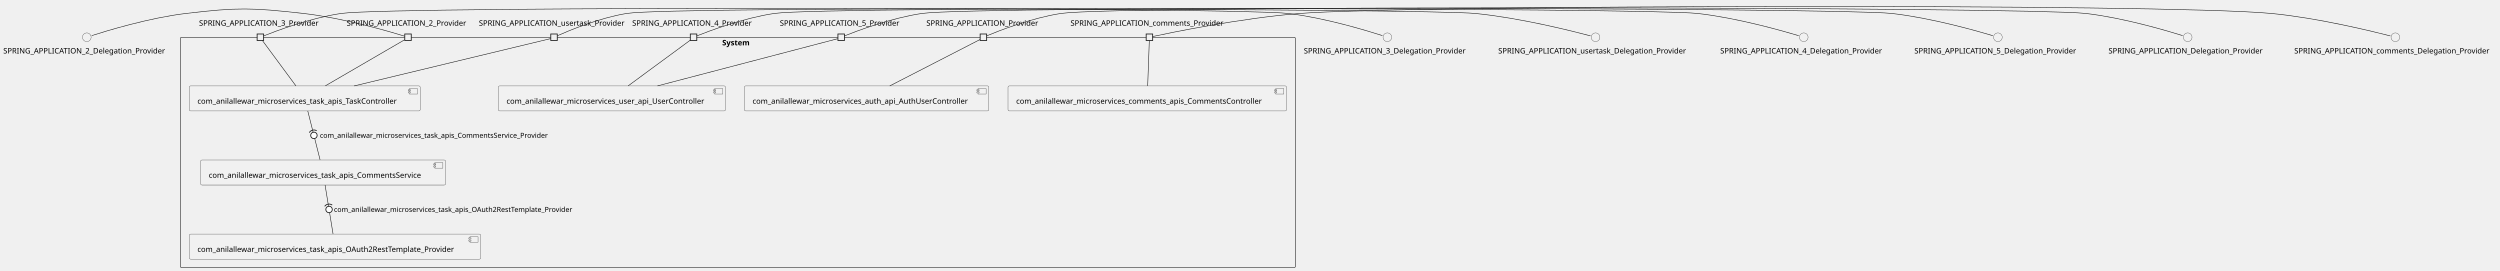
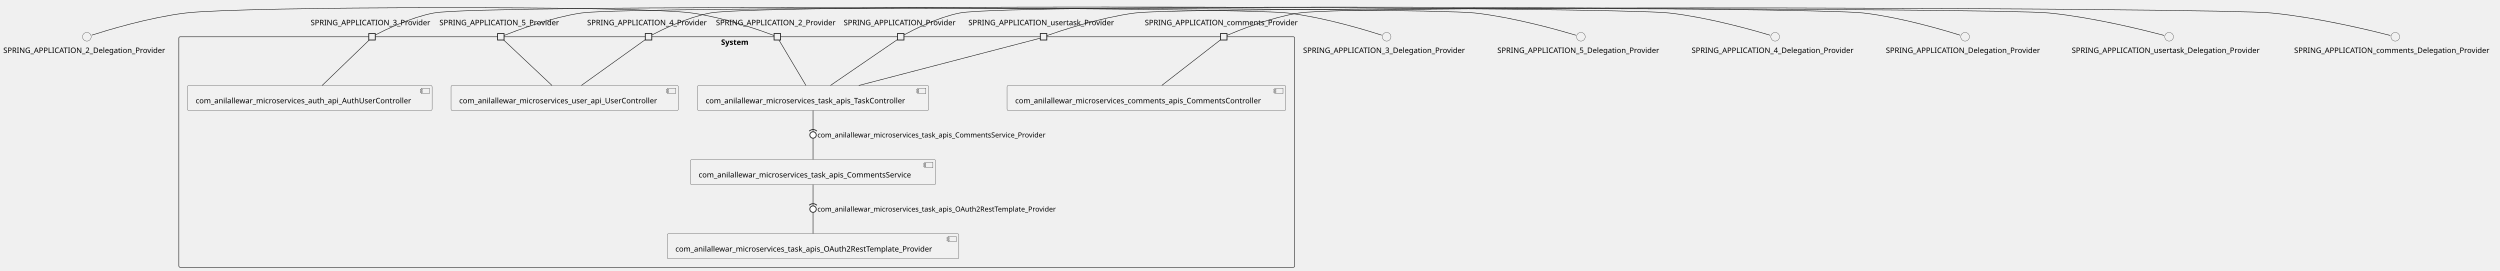
- <svg xmlns="http://www.w3.org/2000/svg" xmlns:xlink="http://www.w3.org/1999/xlink" contentStyleType="text/css" height="500px" preserveAspectRatio="none" style="width:4623px;height:500px;background:#FFFFFF;" version="1.1" viewBox="0 0 4623 500" width="4623px" zoomAndPan="magnify">
+ <svg xmlns="http://www.w3.org/2000/svg" xmlns:xlink="http://www.w3.org/1999/xlink" contentStyleType="text/css" height="499px" preserveAspectRatio="none" style="width:4620px;height:499px;background:#FFFFFF;" version="1.1" viewBox="0 0 4620 499" width="4620px" zoomAndPan="magnify">
  <defs />
  <g>
    <g id="cluster_System">
-       <rect fill="none" height="426" rx="2.5" ry="2.5" style="stroke:#181818;stroke-width:1.0;" width="2062" x="333.5" y="68.87" />
-       <text fill="#000000" font-family="sans-serif" font-size="14" font-weight="bold" lengthAdjust="spacing" textLength="58" x="1335.5" y="83.865">System</text>
+       <rect fill="none" height="426" rx="2.5" ry="2.5" style="stroke:#181818;stroke-width:1.0;" width="2062" x="330.5" y="67.95" />
+       <text fill="#000000" font-family="sans-serif" font-size="14" font-weight="bold" lengthAdjust="spacing" textLength="58" x="1332.5" y="82.945">System</text>
    </g>
    <g id="elem_com_anilallewar_microservices_auth_api_AuthUserController">
-       <a href="anilallewar-microservices-basics-spring-boot.repository#_cHUxiu1xEe68zsgw7mSGvg" target="_top" title="anilallewar-microservices-basics-spring-boot.repository#_cHUxiu1xEe68zsgw7mSGvg" xlink:actuate="onRequest" xlink:href="anilallewar-microservices-basics-spring-boot.repository#_cHUxiu1xEe68zsgw7mSGvg" xlink:show="new" xlink:title="anilallewar-microservices-basics-spring-boot.repository#_cHUxiu1xEe68zsgw7mSGvg" xlink:type="simple">
-         <rect fill="#F1F1F1" height="46.297" rx="2.5" ry="2.5" style="stroke:#181818;stroke-width:0.5;" width="452" x="1376.5" y="158.87" />
-         <rect fill="#F1F1F1" height="10" style="stroke:#181818;stroke-width:0.5;" width="15" x="1808.5" y="163.87" />
-         <rect fill="#F1F1F1" height="2" style="stroke:#181818;stroke-width:0.5;" width="4" x="1806.5" y="165.87" />
-         <rect fill="#F1F1F1" height="2" style="stroke:#181818;stroke-width:0.5;" width="4" x="1806.5" y="169.87" />
-         <text fill="#000000" font-family="sans-serif" font-size="14" lengthAdjust="spacing" textLength="412" x="1391.5" y="191.865">com_anilallewar_microservices_auth_api_AuthUserController</text>
+       <a href="anilallewar-microservices-basics-spring-boot.repository#_SLzxSu46Ee6XHIYtMDRZvw" target="_top" title="anilallewar-microservices-basics-spring-boot.repository#_SLzxSu46Ee6XHIYtMDRZvw" xlink:actuate="onRequest" xlink:href="anilallewar-microservices-basics-spring-boot.repository#_SLzxSu46Ee6XHIYtMDRZvw" xlink:show="new" xlink:title="anilallewar-microservices-basics-spring-boot.repository#_SLzxSu46Ee6XHIYtMDRZvw" xlink:type="simple">
+         <rect fill="#F1F1F1" height="46.297" rx="2.5" ry="2.5" style="stroke:#181818;stroke-width:0.5;" width="452" x="346.5" y="157.95" />
+         <rect fill="#F1F1F1" height="10" style="stroke:#181818;stroke-width:0.5;" width="15" x="778.5" y="162.95" />
+         <rect fill="#F1F1F1" height="2" style="stroke:#181818;stroke-width:0.5;" width="4" x="776.5" y="164.95" />
+         <rect fill="#F1F1F1" height="2" style="stroke:#181818;stroke-width:0.5;" width="4" x="776.5" y="168.95" />
+         <text fill="#000000" font-family="sans-serif" font-size="14" lengthAdjust="spacing" textLength="412" x="361.5" y="190.945">com_anilallewar_microservices_auth_api_AuthUserController</text>
      </a>
    </g>
    <g id="elem_com_anilallewar_microservices_comments_apis_CommentsController">
-       <a href="anilallewar-microservices-basics-spring-boot.repository#_cHUxiu1xEe68zsgw7mSGvg" target="_top" title="anilallewar-microservices-basics-spring-boot.repository#_cHUxiu1xEe68zsgw7mSGvg" xlink:actuate="onRequest" xlink:href="anilallewar-microservices-basics-spring-boot.repository#_cHUxiu1xEe68zsgw7mSGvg" xlink:show="new" xlink:title="anilallewar-microservices-basics-spring-boot.repository#_cHUxiu1xEe68zsgw7mSGvg" xlink:type="simple">
-         <rect fill="#F1F1F1" height="46.297" rx="2.5" ry="2.5" style="stroke:#181818;stroke-width:0.5;" width="515" x="1864" y="158.87" />
-         <rect fill="#F1F1F1" height="10" style="stroke:#181818;stroke-width:0.5;" width="15" x="2359" y="163.87" />
-         <rect fill="#F1F1F1" height="2" style="stroke:#181818;stroke-width:0.5;" width="4" x="2357" y="165.87" />
-         <rect fill="#F1F1F1" height="2" style="stroke:#181818;stroke-width:0.5;" width="4" x="2357" y="169.87" />
-         <text fill="#000000" font-family="sans-serif" font-size="14" lengthAdjust="spacing" textLength="475" x="1879" y="191.865">com_anilallewar_microservices_comments_apis_CommentsController</text>
+       <a href="anilallewar-microservices-basics-spring-boot.repository#_SLzxSu46Ee6XHIYtMDRZvw" target="_top" title="anilallewar-microservices-basics-spring-boot.repository#_SLzxSu46Ee6XHIYtMDRZvw" xlink:actuate="onRequest" xlink:href="anilallewar-microservices-basics-spring-boot.repository#_SLzxSu46Ee6XHIYtMDRZvw" xlink:show="new" xlink:title="anilallewar-microservices-basics-spring-boot.repository#_SLzxSu46Ee6XHIYtMDRZvw" xlink:type="simple">
+         <rect fill="#F1F1F1" height="46.297" rx="2.5" ry="2.5" style="stroke:#181818;stroke-width:0.5;" width="515" x="1861" y="157.95" />
+         <rect fill="#F1F1F1" height="10" style="stroke:#181818;stroke-width:0.5;" width="15" x="2356" y="162.95" />
+         <rect fill="#F1F1F1" height="2" style="stroke:#181818;stroke-width:0.5;" width="4" x="2354" y="164.95" />
+         <rect fill="#F1F1F1" height="2" style="stroke:#181818;stroke-width:0.5;" width="4" x="2354" y="168.95" />
+         <text fill="#000000" font-family="sans-serif" font-size="14" lengthAdjust="spacing" textLength="475" x="1876" y="190.945">com_anilallewar_microservices_comments_apis_CommentsController</text>
      </a>
    </g>
    <g id="elem_com_anilallewar_microservices_task_apis_CommentsService">
-       <a href="anilallewar-microservices-basics-spring-boot.repository#_cHUxiu1xEe68zsgw7mSGvg" target="_top" title="anilallewar-microservices-basics-spring-boot.repository#_cHUxiu1xEe68zsgw7mSGvg" xlink:actuate="onRequest" xlink:href="anilallewar-microservices-basics-spring-boot.repository#_cHUxiu1xEe68zsgw7mSGvg" xlink:show="new" xlink:title="anilallewar-microservices-basics-spring-boot.repository#_cHUxiu1xEe68zsgw7mSGvg" xlink:type="simple">
-         <rect fill="#F1F1F1" height="46.297" rx="2.5" ry="2.5" style="stroke:#181818;stroke-width:0.5;" width="453" x="371" y="295.87" />
-         <rect fill="#F1F1F1" height="10" style="stroke:#181818;stroke-width:0.5;" width="15" x="804" y="300.87" />
-         <rect fill="#F1F1F1" height="2" style="stroke:#181818;stroke-width:0.5;" width="4" x="802" y="302.87" />
-         <rect fill="#F1F1F1" height="2" style="stroke:#181818;stroke-width:0.5;" width="4" x="802" y="306.87" />
-         <text fill="#000000" font-family="sans-serif" font-size="14" lengthAdjust="spacing" textLength="413" x="386" y="328.865">com_anilallewar_microservices_task_apis_CommentsService</text>
+       <a href="anilallewar-microservices-basics-spring-boot.repository#_SLzxSu46Ee6XHIYtMDRZvw" target="_top" title="anilallewar-microservices-basics-spring-boot.repository#_SLzxSu46Ee6XHIYtMDRZvw" xlink:actuate="onRequest" xlink:href="anilallewar-microservices-basics-spring-boot.repository#_SLzxSu46Ee6XHIYtMDRZvw" xlink:show="new" xlink:title="anilallewar-microservices-basics-spring-boot.repository#_SLzxSu46Ee6XHIYtMDRZvw" xlink:type="simple">
+         <rect fill="#F1F1F1" height="46.297" rx="2.5" ry="2.5" style="stroke:#181818;stroke-width:0.5;" width="453" x="1276" y="294.95" />
+         <rect fill="#F1F1F1" height="10" style="stroke:#181818;stroke-width:0.5;" width="15" x="1709" y="299.95" />
+         <rect fill="#F1F1F1" height="2" style="stroke:#181818;stroke-width:0.5;" width="4" x="1707" y="301.95" />
+         <rect fill="#F1F1F1" height="2" style="stroke:#181818;stroke-width:0.5;" width="4" x="1707" y="305.95" />
+         <text fill="#000000" font-family="sans-serif" font-size="14" lengthAdjust="spacing" textLength="413" x="1291" y="327.945">com_anilallewar_microservices_task_apis_CommentsService</text>
      </a>
    </g>
    <g id="elem_com_anilallewar_microservices_task_apis_OAuth2RestTemplate_Provider">
-       <a href="anilallewar-microservices-basics-spring-boot.repository#_cHUxiu1xEe68zsgw7mSGvg" target="_top" title="anilallewar-microservices-basics-spring-boot.repository#_cHUxiu1xEe68zsgw7mSGvg" xlink:actuate="onRequest" xlink:href="anilallewar-microservices-basics-spring-boot.repository#_cHUxiu1xEe68zsgw7mSGvg" xlink:show="new" xlink:title="anilallewar-microservices-basics-spring-boot.repository#_cHUxiu1xEe68zsgw7mSGvg" xlink:type="simple">
-         <rect fill="#F1F1F1" height="46.297" rx="2.5" ry="2.5" style="stroke:#181818;stroke-width:0.5;" width="539" x="350" y="432.87" />
-         <rect fill="#F1F1F1" height="10" style="stroke:#181818;stroke-width:0.5;" width="15" x="869" y="437.87" />
-         <rect fill="#F1F1F1" height="2" style="stroke:#181818;stroke-width:0.5;" width="4" x="867" y="439.87" />
-         <rect fill="#F1F1F1" height="2" style="stroke:#181818;stroke-width:0.5;" width="4" x="867" y="443.87" />
-         <text fill="#000000" font-family="sans-serif" font-size="14" lengthAdjust="spacing" textLength="499" x="365" y="465.865">com_anilallewar_microservices_task_apis_OAuth2RestTemplate_Provider</text>
+       <a href="anilallewar-microservices-basics-spring-boot.repository#_SLzxSu46Ee6XHIYtMDRZvw" target="_top" title="anilallewar-microservices-basics-spring-boot.repository#_SLzxSu46Ee6XHIYtMDRZvw" xlink:actuate="onRequest" xlink:href="anilallewar-microservices-basics-spring-boot.repository#_SLzxSu46Ee6XHIYtMDRZvw" xlink:show="new" xlink:title="anilallewar-microservices-basics-spring-boot.repository#_SLzxSu46Ee6XHIYtMDRZvw" xlink:type="simple">
+         <rect fill="#F1F1F1" height="46.297" rx="2.5" ry="2.5" style="stroke:#181818;stroke-width:0.5;" width="539" x="1233" y="431.95" />
+         <rect fill="#F1F1F1" height="10" style="stroke:#181818;stroke-width:0.5;" width="15" x="1752" y="436.95" />
+         <rect fill="#F1F1F1" height="2" style="stroke:#181818;stroke-width:0.5;" width="4" x="1750" y="438.95" />
+         <rect fill="#F1F1F1" height="2" style="stroke:#181818;stroke-width:0.5;" width="4" x="1750" y="442.95" />
+         <text fill="#000000" font-family="sans-serif" font-size="14" lengthAdjust="spacing" textLength="499" x="1248" y="464.945">com_anilallewar_microservices_task_apis_OAuth2RestTemplate_Provider</text>
      </a>
    </g>
    <g id="elem_com_anilallewar_microservices_task_apis_TaskController">
-       <a href="anilallewar-microservices-basics-spring-boot.repository#_cHUxiu1xEe68zsgw7mSGvg" target="_top" title="anilallewar-microservices-basics-spring-boot.repository#_cHUxiu1xEe68zsgw7mSGvg" xlink:actuate="onRequest" xlink:href="anilallewar-microservices-basics-spring-boot.repository#_cHUxiu1xEe68zsgw7mSGvg" xlink:show="new" xlink:title="anilallewar-microservices-basics-spring-boot.repository#_cHUxiu1xEe68zsgw7mSGvg" xlink:type="simple">
-         <rect fill="#F1F1F1" height="46.297" rx="2.5" ry="2.5" style="stroke:#181818;stroke-width:0.5;" width="427" x="350" y="158.87" />
-         <rect fill="#F1F1F1" height="10" style="stroke:#181818;stroke-width:0.5;" width="15" x="757" y="163.87" />
-         <rect fill="#F1F1F1" height="2" style="stroke:#181818;stroke-width:0.5;" width="4" x="755" y="165.87" />
-         <rect fill="#F1F1F1" height="2" style="stroke:#181818;stroke-width:0.5;" width="4" x="755" y="169.87" />
-         <text fill="#000000" font-family="sans-serif" font-size="14" lengthAdjust="spacing" textLength="387" x="365" y="191.865">com_anilallewar_microservices_task_apis_TaskController</text>
+       <a href="anilallewar-microservices-basics-spring-boot.repository#_SLzxSu46Ee6XHIYtMDRZvw" target="_top" title="anilallewar-microservices-basics-spring-boot.repository#_SLzxSu46Ee6XHIYtMDRZvw" xlink:actuate="onRequest" xlink:href="anilallewar-microservices-basics-spring-boot.repository#_SLzxSu46Ee6XHIYtMDRZvw" xlink:show="new" xlink:title="anilallewar-microservices-basics-spring-boot.repository#_SLzxSu46Ee6XHIYtMDRZvw" xlink:type="simple">
+         <rect fill="#F1F1F1" height="46.297" rx="2.5" ry="2.5" style="stroke:#181818;stroke-width:0.5;" width="427" x="1289" y="157.95" />
+         <rect fill="#F1F1F1" height="10" style="stroke:#181818;stroke-width:0.5;" width="15" x="1696" y="162.95" />
+         <rect fill="#F1F1F1" height="2" style="stroke:#181818;stroke-width:0.5;" width="4" x="1694" y="164.95" />
+         <rect fill="#F1F1F1" height="2" style="stroke:#181818;stroke-width:0.5;" width="4" x="1694" y="168.95" />
+         <text fill="#000000" font-family="sans-serif" font-size="14" lengthAdjust="spacing" textLength="387" x="1304" y="190.945">com_anilallewar_microservices_task_apis_TaskController</text>
      </a>
    </g>
    <g id="elem_com_anilallewar_microservices_user_api_UserController">
-       <a href="anilallewar-microservices-basics-spring-boot.repository#_cHUxiu1xEe68zsgw7mSGvg" target="_top" title="anilallewar-microservices-basics-spring-boot.repository#_cHUxiu1xEe68zsgw7mSGvg" xlink:actuate="onRequest" xlink:href="anilallewar-microservices-basics-spring-boot.repository#_cHUxiu1xEe68zsgw7mSGvg" xlink:show="new" xlink:title="anilallewar-microservices-basics-spring-boot.repository#_cHUxiu1xEe68zsgw7mSGvg" xlink:type="simple">
-         <rect fill="#F1F1F1" height="46.297" rx="2.5" ry="2.5" style="stroke:#181818;stroke-width:0.5;" width="420" x="921.5" y="158.87" />
-         <rect fill="#F1F1F1" height="10" style="stroke:#181818;stroke-width:0.5;" width="15" x="1321.5" y="163.87" />
-         <rect fill="#F1F1F1" height="2" style="stroke:#181818;stroke-width:0.5;" width="4" x="1319.5" y="165.87" />
-         <rect fill="#F1F1F1" height="2" style="stroke:#181818;stroke-width:0.5;" width="4" x="1319.5" y="169.87" />
-         <text fill="#000000" font-family="sans-serif" font-size="14" lengthAdjust="spacing" textLength="380" x="936.5" y="191.865">com_anilallewar_microservices_user_api_UserController</text>
+       <a href="anilallewar-microservices-basics-spring-boot.repository#_SLzxSu46Ee6XHIYtMDRZvw" target="_top" title="anilallewar-microservices-basics-spring-boot.repository#_SLzxSu46Ee6XHIYtMDRZvw" xlink:actuate="onRequest" xlink:href="anilallewar-microservices-basics-spring-boot.repository#_SLzxSu46Ee6XHIYtMDRZvw" xlink:show="new" xlink:title="anilallewar-microservices-basics-spring-boot.repository#_SLzxSu46Ee6XHIYtMDRZvw" xlink:type="simple">
+         <rect fill="#F1F1F1" height="46.297" rx="2.5" ry="2.5" style="stroke:#181818;stroke-width:0.5;" width="420" x="833.5" y="157.95" />
+         <rect fill="#F1F1F1" height="10" style="stroke:#181818;stroke-width:0.5;" width="15" x="1233.5" y="162.95" />
+         <rect fill="#F1F1F1" height="2" style="stroke:#181818;stroke-width:0.5;" width="4" x="1231.5" y="164.95" />
+         <rect fill="#F1F1F1" height="2" style="stroke:#181818;stroke-width:0.5;" width="4" x="1231.5" y="168.95" />
+         <text fill="#000000" font-family="sans-serif" font-size="14" lengthAdjust="spacing" textLength="380" x="848.5" y="190.945">com_anilallewar_microservices_user_api_UserController</text>
      </a>
    </g>
-     <text fill="#000000" font-family="sans-serif" font-size="14" lengthAdjust="spacing" textLength="227" x="641" y="47.568">SPRING_APPLICATION_2_Provider</text>
-     <rect fill="#F1F1F1" height="12" style="stroke:#181818;stroke-width:1.5;" width="12" x="748.5" y="62.87" />
-     <text fill="#000000" font-family="sans-serif" font-size="14" lengthAdjust="spacing" textLength="227" x="368" y="47.568">SPRING_APPLICATION_3_Provider</text>
-     <rect fill="#F1F1F1" height="12" style="stroke:#181818;stroke-width:1.5;" width="12" x="475.5" y="62.87" />
-     <text fill="#000000" font-family="sans-serif" font-size="14" lengthAdjust="spacing" textLength="227" x="1169" y="47.568">SPRING_APPLICATION_4_Provider</text>
-     <rect fill="#F1F1F1" height="12" style="stroke:#181818;stroke-width:1.5;" width="12" x="1276.5" y="62.87" />
-     <text fill="#000000" font-family="sans-serif" font-size="14" lengthAdjust="spacing" textLength="227" x="1442" y="47.568">SPRING_APPLICATION_5_Provider</text>
-     <rect fill="#F1F1F1" height="12" style="stroke:#181818;stroke-width:1.5;" width="12" x="1549.5" y="62.87" />
-     <text fill="#000000" font-family="sans-serif" font-size="14" lengthAdjust="spacing" textLength="211" x="1713" y="47.568">SPRING_APPLICATION_Provider</text>
-     <rect fill="#F1F1F1" height="12" style="stroke:#181818;stroke-width:1.5;" width="12" x="1812.5" y="62.87" />
-     <text fill="#000000" font-family="sans-serif" font-size="14" lengthAdjust="spacing" textLength="292" x="1979.5" y="47.568">SPRING_APPLICATION_comments_Provider</text>
-     <rect fill="#F1F1F1" height="12" style="stroke:#181818;stroke-width:1.5;" width="12" x="2119.5" y="62.87" />
-     <text fill="#000000" font-family="sans-serif" font-size="14" lengthAdjust="spacing" textLength="278" x="885.5" y="47.568">SPRING_APPLICATION_usertask_Provider</text>
-     <rect fill="#F1F1F1" height="12" style="stroke:#181818;stroke-width:1.5;" width="12" x="1018.5" y="62.87" />
+     <text fill="#000000" font-family="sans-serif" font-size="14" lengthAdjust="spacing" textLength="227" x="1323" y="46.648">SPRING_APPLICATION_2_Provider</text>
+     <rect fill="#F1F1F1" height="12" style="stroke:#181818;stroke-width:1.5;" width="12" x="1430.5" y="61.95" />
+     <text fill="#000000" font-family="sans-serif" font-size="14" lengthAdjust="spacing" textLength="227" x="574" y="46.648">SPRING_APPLICATION_3_Provider</text>
+     <rect fill="#F1F1F1" height="12" style="stroke:#181818;stroke-width:1.5;" width="12" x="681.5" y="61.95" />
+     <text fill="#000000" font-family="sans-serif" font-size="14" lengthAdjust="spacing" textLength="227" x="1085" y="46.648">SPRING_APPLICATION_4_Provider</text>
+     <rect fill="#F1F1F1" height="12" style="stroke:#181818;stroke-width:1.5;" width="12" x="1192.5" y="61.95" />
+     <text fill="#000000" font-family="sans-serif" font-size="14" lengthAdjust="spacing" textLength="227" x="812" y="46.648">SPRING_APPLICATION_5_Provider</text>
+     <rect fill="#F1F1F1" height="12" style="stroke:#181818;stroke-width:1.5;" width="12" x="919.5" y="61.95" />
+     <text fill="#000000" font-family="sans-serif" font-size="14" lengthAdjust="spacing" textLength="211" x="1559" y="46.648">SPRING_APPLICATION_Provider</text>
+     <rect fill="#F1F1F1" height="12" style="stroke:#181818;stroke-width:1.5;" width="12" x="1658.5" y="61.95" />
+     <text fill="#000000" font-family="sans-serif" font-size="14" lengthAdjust="spacing" textLength="292" x="2115.5" y="46.648">SPRING_APPLICATION_comments_Provider</text>
+     <rect fill="#F1F1F1" height="12" style="stroke:#181818;stroke-width:1.5;" width="12" x="2255.5" y="61.95" />
+     <text fill="#000000" font-family="sans-serif" font-size="14" lengthAdjust="spacing" textLength="278" x="1789.5" y="46.648">SPRING_APPLICATION_usertask_Provider</text>
+     <rect fill="#F1F1F1" height="12" style="stroke:#181818;stroke-width:1.5;" width="12" x="1922.5" y="61.95" />
    <g id="elem_SPRING_APPLICATION_2_Delegation_Provider">
-       <ellipse cx="160.5" cy="68.87" fill="#F1F1F1" rx="8" ry="8" style="stroke:#181818;stroke-width:0.5;" />
-       <text fill="#000000" font-family="sans-serif" font-size="14" lengthAdjust="spacing" textLength="309" x="6" y="98.865">SPRING_APPLICATION_2_Delegation_Provider</text>
+       <ellipse cx="160.5" cy="67.95" fill="#F1F1F1" rx="8" ry="8" style="stroke:#181818;stroke-width:0.5;" />
+       <text fill="#000000" font-family="sans-serif" font-size="14" lengthAdjust="spacing" textLength="309" x="6" y="97.945">SPRING_APPLICATION_2_Delegation_Provider</text>
    </g>
    <g id="elem_SPRING_APPLICATION_3_Delegation_Provider">
-       <ellipse cx="2565.5" cy="68.87" fill="#F1F1F1" rx="8" ry="8" style="stroke:#181818;stroke-width:0.5;" />
-       <text fill="#000000" font-family="sans-serif" font-size="14" lengthAdjust="spacing" textLength="309" x="2411" y="98.865">SPRING_APPLICATION_3_Delegation_Provider</text>
+       <ellipse cx="2562.5" cy="67.95" fill="#F1F1F1" rx="8" ry="8" style="stroke:#181818;stroke-width:0.5;" />
+       <text fill="#000000" font-family="sans-serif" font-size="14" lengthAdjust="spacing" textLength="309" x="2408" y="97.945">SPRING_APPLICATION_3_Delegation_Provider</text>
    </g>
    <g id="elem_SPRING_APPLICATION_4_Delegation_Provider">
-       <ellipse cx="3335.5" cy="68.87" fill="#F1F1F1" rx="8" ry="8" style="stroke:#181818;stroke-width:0.5;" />
-       <text fill="#000000" font-family="sans-serif" font-size="14" lengthAdjust="spacing" textLength="309" x="3181" y="98.865">SPRING_APPLICATION_4_Delegation_Provider</text>
+       <ellipse cx="3280.5" cy="67.95" fill="#F1F1F1" rx="8" ry="8" style="stroke:#181818;stroke-width:0.5;" />
+       <text fill="#000000" font-family="sans-serif" font-size="14" lengthAdjust="spacing" textLength="309" x="3126" y="97.945">SPRING_APPLICATION_4_Delegation_Provider</text>
    </g>
    <g id="elem_SPRING_APPLICATION_5_Delegation_Provider">
-       <ellipse cx="3694.5" cy="68.87" fill="#F1F1F1" rx="8" ry="8" style="stroke:#181818;stroke-width:0.5;" />
-       <text fill="#000000" font-family="sans-serif" font-size="14" lengthAdjust="spacing" textLength="309" x="3540" y="98.865">SPRING_APPLICATION_5_Delegation_Provider</text>
+       <ellipse cx="2921.5" cy="67.95" fill="#F1F1F1" rx="8" ry="8" style="stroke:#181818;stroke-width:0.5;" />
+       <text fill="#000000" font-family="sans-serif" font-size="14" lengthAdjust="spacing" textLength="309" x="2767" y="97.945">SPRING_APPLICATION_5_Delegation_Provider</text>
    </g>
    <g id="elem_SPRING_APPLICATION_Delegation_Provider">
-       <ellipse cx="4045.5" cy="68.87" fill="#F1F1F1" rx="8" ry="8" style="stroke:#181818;stroke-width:0.5;" />
-       <text fill="#000000" font-family="sans-serif" font-size="14" lengthAdjust="spacing" textLength="293" x="3899" y="98.865">SPRING_APPLICATION_Delegation_Provider</text>
+       <ellipse cx="3631.5" cy="67.95" fill="#F1F1F1" rx="8" ry="8" style="stroke:#181818;stroke-width:0.5;" />
+       <text fill="#000000" font-family="sans-serif" font-size="14" lengthAdjust="spacing" textLength="293" x="3485" y="97.945">SPRING_APPLICATION_Delegation_Provider</text>
    </g>
    <g id="elem_SPRING_APPLICATION_comments_Delegation_Provider">
-       <ellipse cx="4429.5" cy="68.87" fill="#F1F1F1" rx="8" ry="8" style="stroke:#181818;stroke-width:0.5;" />
-       <text fill="#000000" font-family="sans-serif" font-size="14" lengthAdjust="spacing" textLength="374" x="4242.5" y="98.865">SPRING_APPLICATION_comments_Delegation_Provider</text>
+       <ellipse cx="4426.5" cy="67.95" fill="#F1F1F1" rx="8" ry="8" style="stroke:#181818;stroke-width:0.5;" />
+       <text fill="#000000" font-family="sans-serif" font-size="14" lengthAdjust="spacing" textLength="374" x="4239.5" y="97.945">SPRING_APPLICATION_comments_Delegation_Provider</text>
    </g>
    <g id="elem_SPRING_APPLICATION_usertask_Delegation_Provider">
-       <ellipse cx="2950.5" cy="68.87" fill="#F1F1F1" rx="8" ry="8" style="stroke:#181818;stroke-width:0.5;" />
-       <text fill="#000000" font-family="sans-serif" font-size="14" lengthAdjust="spacing" textLength="360" x="2770.5" y="98.865">SPRING_APPLICATION_usertask_Delegation_Provider</text>
+       <ellipse cx="4008.5" cy="67.95" fill="#F1F1F1" rx="8" ry="8" style="stroke:#181818;stroke-width:0.5;" />
+       <text fill="#000000" font-family="sans-serif" font-size="14" lengthAdjust="spacing" textLength="360" x="3828.5" y="97.945">SPRING_APPLICATION_usertask_Delegation_Provider</text>
    </g>
    <g id="link_SPRING_APPLICATION_2_Delegation_Provider_SPRING_APPLICATION_2_Provider">
-       <path d="M169.53,65.9 C195.97,57.38 275.68,32.95 344,24.87 C439.78,13.55 465.16,14.11 561,24.87 C635.98,33.29 724.28,59.5 748.24,66.91 " fill="none" id="SPRING_APPLICATION_2_Delegation_Provider-SPRING_APPLICATION_2_Provider" style="stroke:#181818;stroke-width:1.0;" />
+       <path d="M169.53,64.98 C195.97,56.46 275.68,32.03 344,23.95 C447.06,11.77 1175.17,9.94 1278,23.95 C1338.84,32.24 1409.28,57.64 1430.29,65.56 " fill="none" id="SPRING_APPLICATION_2_Delegation_Provider-SPRING_APPLICATION_2_Provider" style="stroke:#181818;stroke-width:1.0;" />
    </g>
    <g id="link_SPRING_APPLICATION_2_Provider_com_anilallewar_microservices_task_apis_TaskController">
-       <path d="M748.15,73.56 C725.68,86.62 648.86,131.27 601.67,158.69 " fill="none" id="SPRING_APPLICATION_2_Provider-com_anilallewar_microservices_task_apis_TaskController" style="stroke:#181818;stroke-width:1.0;" />
+       <path d="M1439.51,74.01 C1448.18,88.6 1473.64,131.41 1489.41,157.93 " fill="none" id="SPRING_APPLICATION_2_Provider-com_anilallewar_microservices_task_apis_TaskController" style="stroke:#181818;stroke-width:1.0;" />
    </g>
    <g id="link_SPRING_APPLICATION_3_Delegation_Provider_SPRING_APPLICATION_3_Provider">
-       <path d="M2556.47,65.9 C2530.03,57.38 2450.32,32.95 2382,24.87 C2285.39,13.45 727.28,11 631,24.87 C573.69,33.13 507.73,58.33 487.62,66.37 " fill="none" id="SPRING_APPLICATION_3_Delegation_Provider-SPRING_APPLICATION_3_Provider" style="stroke:#181818;stroke-width:1.0;" />
+       <path d="M2553.47,64.98 C2527.03,56.46 2447.32,32.03 2379,23.95 C2291.99,13.66 888.14,7.97 802,23.95 C758.66,31.99 710.55,55.8 693.72,64.61 " fill="none" id="SPRING_APPLICATION_3_Delegation_Provider-SPRING_APPLICATION_3_Provider" style="stroke:#181818;stroke-width:1.0;" />
    </g>
-     <g id="link_SPRING_APPLICATION_3_Provider_com_anilallewar_microservices_task_apis_TaskController">
-       <path d="M485.24,74.93 C496.01,89.52 527.64,132.33 547.23,158.85 " fill="none" id="SPRING_APPLICATION_3_Provider-com_anilallewar_microservices_task_apis_TaskController" style="stroke:#181818;stroke-width:1.0;" />
+     <g id="link_SPRING_APPLICATION_3_Provider_com_anilallewar_microservices_auth_api_AuthUserController">
+       <path d="M682.26,74.01 C667.14,88.6 622.79,131.41 595.31,157.93 " fill="none" id="SPRING_APPLICATION_3_Provider-com_anilallewar_microservices_auth_api_AuthUserController" style="stroke:#181818;stroke-width:1.0;" />
    </g>
    <g id="link_SPRING_APPLICATION_4_Delegation_Provider_SPRING_APPLICATION_4_Provider">
-       <path d="M3326.22,66.02 C3298.27,57.61 3212.32,32.98 3139,24.87 C3044.74,14.45 1525.86,11.34 1432,24.87 C1374.69,33.13 1308.73,58.33 1288.62,66.37 " fill="none" id="SPRING_APPLICATION_4_Delegation_Provider-SPRING_APPLICATION_4_Provider" style="stroke:#181818;stroke-width:1.0;" />
+       <path d="M3271.22,65.1 C3243.27,56.69 3157.32,32.06 3084,23.95 C2986.21,13.14 1409.74,6 1313,23.95 C1269.66,31.99 1221.55,55.8 1204.72,64.61 " fill="none" id="SPRING_APPLICATION_4_Delegation_Provider-SPRING_APPLICATION_4_Provider" style="stroke:#181818;stroke-width:1.0;" />
    </g>
    <g id="link_SPRING_APPLICATION_4_Provider_com_anilallewar_microservices_user_api_UserController">
-       <path d="M1276.39,74.36 C1257.36,88.35 1198.19,131.85 1161.61,158.73 " fill="none" id="SPRING_APPLICATION_4_Provider-com_anilallewar_microservices_user_api_UserController" style="stroke:#181818;stroke-width:1.0;" />
+       <path d="M1192.23,73.44 C1172.69,87.43 1111.95,130.93 1074.41,157.81 " fill="none" id="SPRING_APPLICATION_4_Provider-com_anilallewar_microservices_user_api_UserController" style="stroke:#181818;stroke-width:1.0;" />
    </g>
    <g id="link_SPRING_APPLICATION_5_Delegation_Provider_SPRING_APPLICATION_5_Provider">
-       <path d="M3685.22,66.02 C3657.27,57.61 3571.32,32.98 3498,24.87 C3398.99,13.92 1803.59,10.66 1705,24.87 C1647.69,33.13 1581.73,58.33 1561.62,66.37 " fill="none" id="SPRING_APPLICATION_5_Delegation_Provider-SPRING_APPLICATION_5_Provider" style="stroke:#181818;stroke-width:1.0;" />
+       <path d="M2912.22,65.1 C2884.27,56.69 2798.32,32.06 2725,23.95 C2633.89,13.87 1165.73,10.88 1075,23.95 C1017.69,32.21 951.73,57.41 931.62,65.45 " fill="none" id="SPRING_APPLICATION_5_Delegation_Provider-SPRING_APPLICATION_5_Provider" style="stroke:#181818;stroke-width:1.0;" />
    </g>
    <g id="link_SPRING_APPLICATION_5_Provider_com_anilallewar_microservices_user_api_UserController">
-       <path d="M1549.18,71.53 C1512.71,81.07 1327,129.69 1215.86,158.79 " fill="none" id="SPRING_APPLICATION_5_Provider-com_anilallewar_microservices_user_api_UserController" style="stroke:#181818;stroke-width:1.0;" />
+       <path d="M930.88,74.01 C946.39,88.6 991.89,131.41 1020.09,157.93 " fill="none" id="SPRING_APPLICATION_5_Provider-com_anilallewar_microservices_user_api_UserController" style="stroke:#181818;stroke-width:1.0;" />
    </g>
    <g id="link_SPRING_APPLICATION_Delegation_Provider_SPRING_APPLICATION_Provider">
-       <path d="M4036.22,65.9 C4009.04,57.38 3927.11,32.94 3857,24.87 C3752.41,12.83 2066.12,9.27 1962,24.87 C1907.11,33.1 1844.22,58.09 1824.64,66.26 " fill="none" id="SPRING_APPLICATION_Delegation_Provider-SPRING_APPLICATION_Provider" style="stroke:#181818;stroke-width:1.0;" />
+       <path d="M3622.22,64.98 C3595.04,56.46 3513.11,32.02 3443,23.95 C3350.89,13.34 1865.04,6.34 1774,23.95 C1732.56,31.96 1686.91,55.57 1670.66,64.49 " fill="none" id="SPRING_APPLICATION_Delegation_Provider-SPRING_APPLICATION_Provider" style="stroke:#181818;stroke-width:1.0;" />
    </g>
-     <g id="link_SPRING_APPLICATION_Provider_com_anilallewar_microservices_auth_api_AuthUserController">
-       <path d="M1812.27,73.07 C1788.13,85.48 1699.43,131.06 1645.4,158.82 " fill="none" id="SPRING_APPLICATION_Provider-com_anilallewar_microservices_auth_api_AuthUserController" style="stroke:#181818;stroke-width:1.0;" />
+     <g id="link_SPRING_APPLICATION_Provider_com_anilallewar_microservices_task_apis_TaskController">
+       <path d="M1658.35,73.17 C1638.35,86.87 1574.21,130.82 1534.72,157.87 " fill="none" id="SPRING_APPLICATION_Provider-com_anilallewar_microservices_task_apis_TaskController" style="stroke:#181818;stroke-width:1.0;" />
    </g>
    <g id="link_SPRING_APPLICATION_comments_Delegation_Provider_SPRING_APPLICATION_comments_Provider">
-       <path d="M4420.41,66.48 C4389.69,58.55 4286.83,33.12 4200,24.87 C4001.34,6 2602.94,9.25 2404,24.87 C2293.71,33.53 2161.1,61.19 2131.53,67.56 " fill="none" id="SPRING_APPLICATION_comments_Delegation_Provider-SPRING_APPLICATION_comments_Provider" style="stroke:#181818;stroke-width:1.0;" />
+       <path d="M4417.41,65.56 C4386.69,57.63 4283.83,32.2 4197,23.95 C4097.67,14.51 2499.62,8.77 2401,23.95 C2347.79,32.14 2287.04,56.94 2267.73,65.22 " fill="none" id="SPRING_APPLICATION_comments_Delegation_Provider-SPRING_APPLICATION_comments_Provider" style="stroke:#181818;stroke-width:1.0;" />
    </g>
    <g id="link_SPRING_APPLICATION_comments_Provider_com_anilallewar_microservices_comments_apis_CommentsController">
-       <path d="M2125.32,74.93 C2124.79,89.52 2123.25,132.33 2122.29,158.85 " fill="none" id="SPRING_APPLICATION_comments_Provider-com_anilallewar_microservices_comments_apis_CommentsController" style="stroke:#181818;stroke-width:1.0;" />
+       <path d="M2255.36,73.72 C2236.97,87.99 2181.51,131.04 2147.09,157.75 " fill="none" id="SPRING_APPLICATION_comments_Provider-com_anilallewar_microservices_comments_apis_CommentsController" style="stroke:#181818;stroke-width:1.0;" />
    </g>
    <g id="link_SPRING_APPLICATION_usertask_Delegation_Provider_SPRING_APPLICATION_usertask_Provider">
-       <path d="M2941.27,66.37 C2911,58.31 2811.86,33.08 2728,24.87 C2641.25,16.37 1245.08,11.15 1159,24.87 C1107.81,33.03 1049.63,57.63 1030.76,66.03 " fill="none" id="SPRING_APPLICATION_usertask_Delegation_Provider-SPRING_APPLICATION_usertask_Provider" style="stroke:#181818;stroke-width:1.0;" />
+       <path d="M3999.27,65.45 C3969,57.39 3869.86,32.16 3786,23.95 C3692.67,14.81 2191.02,12.07 2098,23.95 C2032.56,32.31 1956.27,58.11 1934.55,65.78 " fill="none" id="SPRING_APPLICATION_usertask_Delegation_Provider-SPRING_APPLICATION_usertask_Provider" style="stroke:#181818;stroke-width:1.0;" />
    </g>
    <g id="link_SPRING_APPLICATION_usertask_Provider_com_anilallewar_microservices_task_apis_TaskController">
-       <path d="M1018.33,71.36 C980.4,80.49 776.41,129.61 654.87,158.87 " fill="none" id="SPRING_APPLICATION_usertask_Provider-com_anilallewar_microservices_task_apis_TaskController" style="stroke:#181818;stroke-width:1.0;" />
+       <path d="M1922.48,70.52 C1886.63,79.86 1699.09,128.73 1587.1,157.91 " fill="none" id="SPRING_APPLICATION_usertask_Provider-com_anilallewar_microservices_task_apis_TaskController" style="stroke:#181818;stroke-width:1.0;" />
    </g>
    <g id="link_com_anilallewar_microservices_task_apis_TaskController_com_anilallewar_microservices_task_apis_CommentsService">
-       <path d="M569.11,205.16 C575.41,230.18 585.57,270.52 591.88,295.54 " fill="none" id="com_anilallewar_microservices_task_apis_TaskController-com_anilallewar_microservices_task_apis_CommentsService" style="stroke:#181818;stroke-width:1.0;" />
-       <text fill="#000000" font-family="sans-serif" font-size="13" lengthAdjust="spacing" textLength="447" x="591.5" y="254.937">com_anilallewar_microservices_task_apis_CommentsService_Provider</text>
-       <path d="M585.621,241.766 A10,10 0 0 0 571.907 245.22" fill="none" style="stroke:#181818;stroke-width:1.5;" />
-       <ellipse cx="580.491" cy="250.35" fill="#FFFFFF" rx="6" ry="6" style="stroke:#181818;stroke-width:1.5;" />
+       <path d="M1502.5,204.24 C1502.5,229.26 1502.5,269.6 1502.5,294.62 " fill="none" id="com_anilallewar_microservices_task_apis_TaskController-com_anilallewar_microservices_task_apis_CommentsService" style="stroke:#181818;stroke-width:1.0;" />
+       <text fill="#000000" font-family="sans-serif" font-size="13" lengthAdjust="spacing" textLength="447" x="1510.5" y="254.017">com_anilallewar_microservices_task_apis_CommentsService_Provider</text>
+       <path d="M1509.571,242.359 A10,10 0 0 0 1495.429 242.359" fill="none" style="stroke:#181818;stroke-width:1.5;" />
+       <ellipse cx="1502.5" cy="249.43" fill="#FFFFFF" rx="6" ry="6" style="stroke:#181818;stroke-width:1.5;" />
    </g>
    <g id="link_com_anilallewar_microservices_task_apis_CommentsService_com_anilallewar_microservices_task_apis_OAuth2RestTemplate_Provider">
-       <path d="M601.13,342.16 C605.21,367.18 611.78,407.52 615.86,432.54 " fill="none" id="com_anilallewar_microservices_task_apis_CommentsService-com_anilallewar_microservices_task_apis_OAuth2RestTemplate_Provider" style="stroke:#181818;stroke-width:1.0;" />
-       <text fill="#000000" font-family="sans-serif" font-size="13" lengthAdjust="spacing" textLength="465" x="617.5" y="391.937">com_anilallewar_microservices_task_apis_OAuth2RestTemplate_Provider</text>
-       <path d="M614.337,379.234 A10,10 0 0 0 600.379 381.508" fill="none" style="stroke:#181818;stroke-width:1.5;" />
-       <ellipse cx="608.495" cy="387.35" fill="#FFFFFF" rx="6" ry="6" style="stroke:#181818;stroke-width:1.5;" />
+       <path d="M1502.5,341.24 C1502.5,366.26 1502.5,406.6 1502.5,431.62 " fill="none" id="com_anilallewar_microservices_task_apis_CommentsService-com_anilallewar_microservices_task_apis_OAuth2RestTemplate_Provider" style="stroke:#181818;stroke-width:1.0;" />
+       <text fill="#000000" font-family="sans-serif" font-size="13" lengthAdjust="spacing" textLength="465" x="1510.5" y="391.017">com_anilallewar_microservices_task_apis_OAuth2RestTemplate_Provider</text>
+       <path d="M1509.571,379.359 A10,10 0 0 0 1495.429 379.359" fill="none" style="stroke:#181818;stroke-width:1.5;" />
+       <ellipse cx="1502.5" cy="386.43" fill="#FFFFFF" rx="6" ry="6" style="stroke:#181818;stroke-width:1.5;" />
    </g>
  </g>
</svg>
